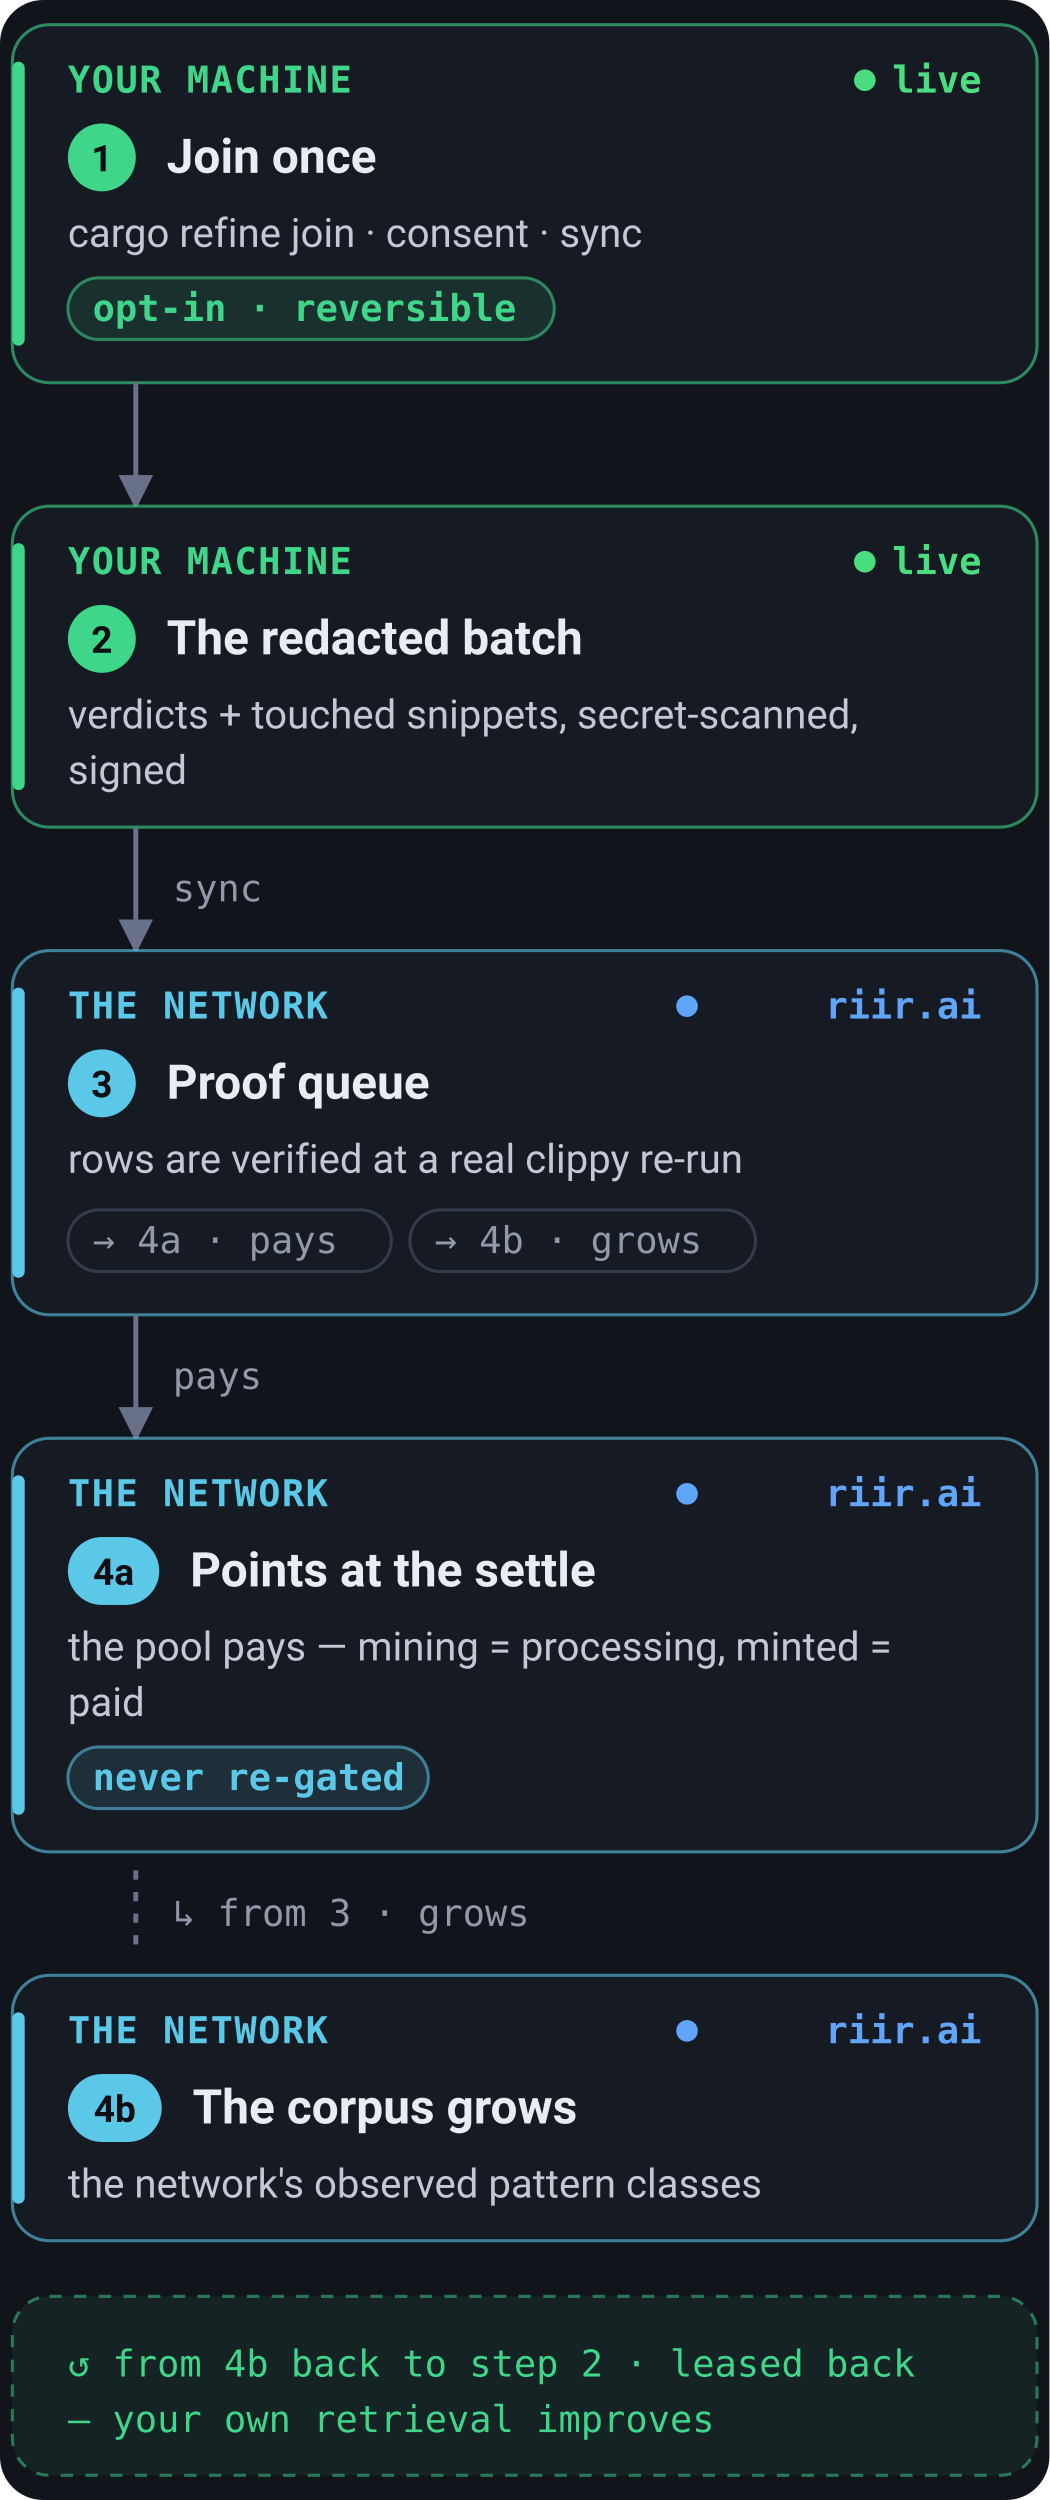
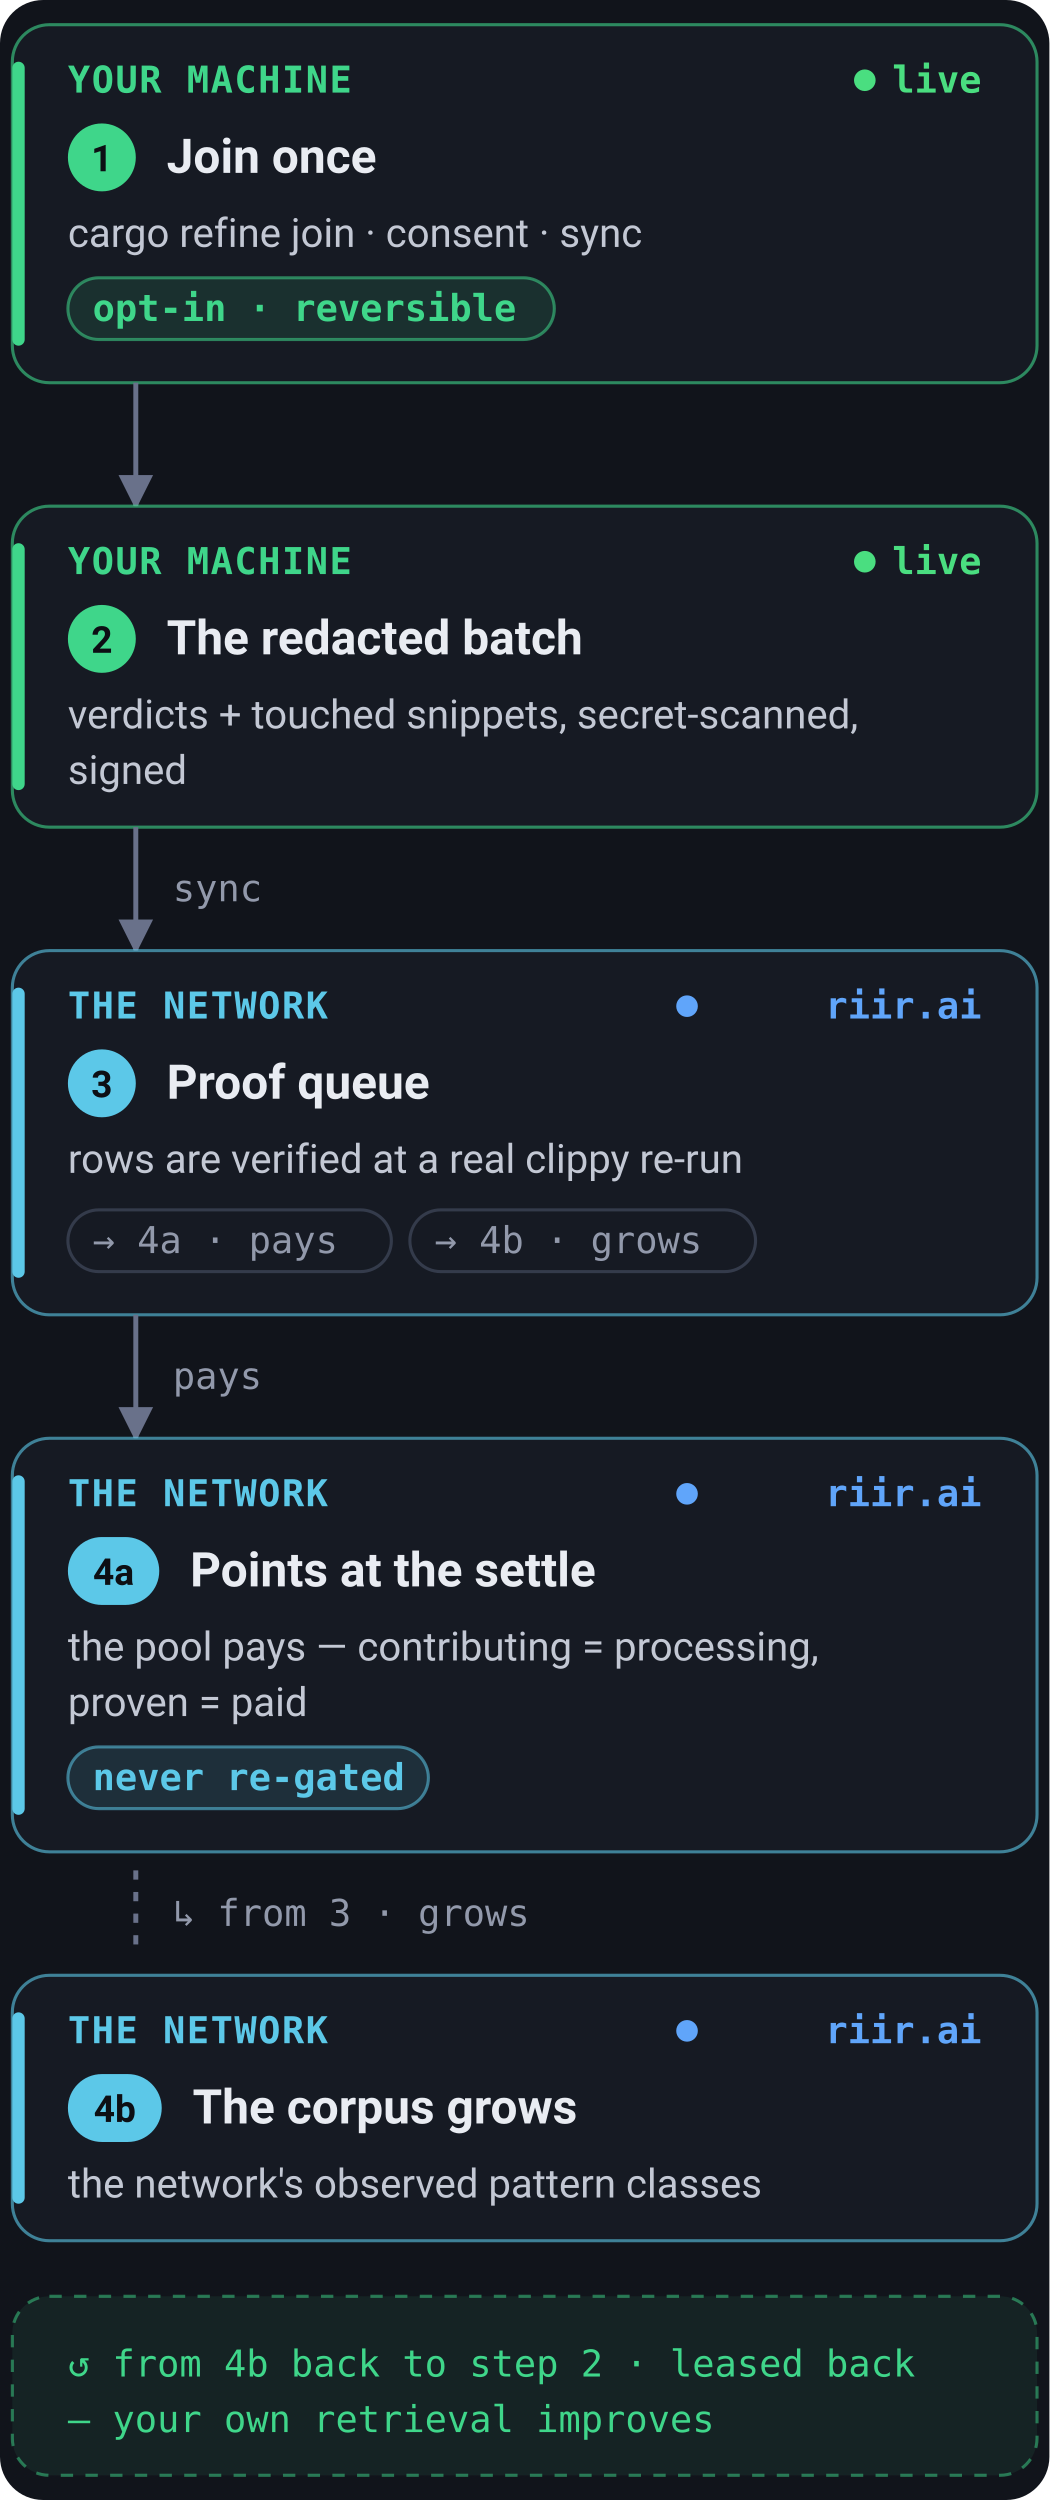
<svg xmlns="http://www.w3.org/2000/svg" id="role-miner-flow-m" data-gfflow="1" viewBox="0 0 340 810" width="340" height="810" role="img" aria-labelledby="role-miner-flow-m-t role-miner-flow-m-d">
  <style>#role-miner-flow-m .k{font:600 12px ui-monospace,SFMono-Regular,Menlo,Consolas,monospace;letter-spacing:.04em}#role-miner-flow-m .t{font:700 15.5px ui-sans-serif,system-ui,-apple-system,"Segoe UI",Roboto,"Helvetica Neue",Arial,sans-serif;fill:#e9ecf2}#role-miner-flow-m .d{font:400 13px ui-sans-serif,system-ui,-apple-system,"Segoe UI",Roboto,"Helvetica Neue",Arial,sans-serif;fill:#c3c8d4}#role-miner-flow-m .n{font:700 12px ui-sans-serif,system-ui,-apple-system,"Segoe UI",Roboto,"Helvetica Neue",Arial,sans-serif;fill:#0d0f14}#role-miner-flow-m .s{font:600 12px ui-monospace,SFMono-Regular,Menlo,Consolas,monospace}#role-miner-flow-m .el{font:500 12px ui-monospace,SFMono-Regular,Menlo,Consolas,monospace;fill:#9299ab}#role-miner-flow-m .e{fill:none;stroke-width:1.6}</style>
  <defs>
    <marker id="role-miner-flow-m-a0" viewBox="0 0 10 10" refX="9" refY="5" markerWidth="7" markerHeight="7" orient="auto-start-reverse">
      <path d="M0,0 L10,5 L0,10 z" fill="#69718a" />
    </marker>
  </defs>
  <rect width="340" height="810" rx="14" fill="#11141b" />
  <g data-step="join" data-n="1">
    <rect class="gf-cb" x="4" y="8" width="332" height="116" rx="12" fill="#161a23" stroke="#3fd68a" stroke-opacity=".6" />
    <rect x="4" y="20" width="4" height="92" rx="2" fill="#3fd68a" />
    <text x="22" y="30" class="k" fill="#3fd68a">YOUR MACHINE</text>
    <circle cx="280.2" cy="26" r="3.5" fill="#4ade80" />
    <text x="318" y="30" text-anchor="end" class="s" fill="#4ade80">live</text>
    <circle cx="33" cy="51" r="11" fill="#3fd68a" />
    <text x="33" y="55.5" text-anchor="middle" class="n">1</text>
    <text x="54" y="56" class="t">Join once</text>
    <text x="22" y="80" class="d">cargo refine join · consent · sync</text>
    <rect x="22" y="90" width="157.6" height="20" rx="10" fill="#3fd68a" fill-opacity=".12" stroke="#3fd68a" stroke-opacity=".55" />
    <text x="30" y="104" class="s" fill="#3fd68a">opt-in · reversible</text>
  </g>
  <g data-edge="join-&gt;bat">
    <path class="e" d="M44,124 V164" stroke="#69718a" marker-end="url(#role-miner-flow-m-a0)" />
  </g>
  <g data-step="bat" data-n="2">
    <rect class="gf-cb" x="4" y="164" width="332" height="104" rx="12" fill="#161a23" stroke="#3fd68a" stroke-opacity=".6" />
    <rect x="4" y="176" width="4" height="80" rx="2" fill="#3fd68a" />
    <text x="22" y="186" class="k" fill="#3fd68a">YOUR MACHINE</text>
    <circle cx="280.2" cy="182" r="3.5" fill="#4ade80" />
    <text x="318" y="186" text-anchor="end" class="s" fill="#4ade80">live</text>
    <circle cx="33" cy="207" r="11" fill="#3fd68a" />
    <text x="33" y="211.5" text-anchor="middle" class="n">2</text>
    <text x="54" y="212" class="t">The redacted batch</text>
    <text x="22" y="236" class="d">verdicts + touched snippets, secret-scanned,</text>
    <text x="22" y="254" class="d">signed</text>
  </g>
  <g data-edge="bat-&gt;proof">
    <path class="e" d="M44,268 V308" stroke="#69718a" marker-end="url(#role-miner-flow-m-a0)" />
    <text class="el" x="56" y="292">sync</text>
  </g>
  <g data-step="proof" data-n="3">
    <rect class="gf-cb" x="4" y="308" width="332" height="118" rx="12" fill="#161a23" stroke="#5cc8e8" stroke-opacity=".6" />
    <rect x="4" y="320" width="4" height="94" rx="2" fill="#5cc8e8" />
    <text x="22" y="330" class="k" fill="#5cc8e8">THE NETWORK</text>
    <circle cx="222.6" cy="326" r="3.5" fill="#60a5fa" />
    <text x="318" y="330" text-anchor="end" class="s" fill="#60a5fa">riir.ai</text>
    <circle cx="33" cy="351" r="11" fill="#5cc8e8" />
    <text x="33" y="355.5" text-anchor="middle" class="n">3</text>
    <text x="54" y="356" class="t">Proof queue</text>
    <text x="22" y="380" class="d">rows are verified at a real clippy re-run</text>
    <rect x="22" y="392" width="104.8" height="20" rx="10" fill="none" stroke="#343b4b" />
    <text x="30" y="406" class="el">→ 4a · pays</text>
    <rect x="132.8" y="392" width="112" height="20" rx="10" fill="none" stroke="#343b4b" />
    <text x="140.8" y="406" class="el">→ 4b · grows</text>
  </g>
  <g data-edge="proof-&gt;pay">
    <path class="e" d="M44,426 V466" stroke="#69718a" marker-end="url(#role-miner-flow-m-a0)" />
    <text class="el" x="56" y="450">pays</text>
  </g>
  <g data-step="pay" data-n="4a">
    <rect class="gf-cb" x="4" y="466" width="332" height="134" rx="12" fill="#161a23" stroke="#5cc8e8" stroke-opacity=".6" />
    <rect x="4" y="478" width="4" height="110" rx="2" fill="#5cc8e8" />
    <text x="22" y="488" class="k" fill="#5cc8e8">THE NETWORK</text>
    <circle cx="222.6" cy="484" r="3.5" fill="#60a5fa" />
    <text x="318" y="488" text-anchor="end" class="s" fill="#60a5fa">riir.ai</text>
    <rect x="22" y="498" width="29.6" height="22" rx="11" fill="#5cc8e8" />
    <text x="36.8" y="513.5" text-anchor="middle" class="n">4a</text>
    <text x="61.6" y="514" class="t">Points at the settle</text>
-     <text x="22" y="538" class="d">the pool pays — mining = processing, minted =</text>
-     <text x="22" y="556" class="d">paid</text>
+     <text x="22" y="538" class="d">the pool pays — contributing = processing,</text>
+     <text x="22" y="556" class="d">proven = paid</text>
    <rect x="22" y="566" width="116.8" height="20" rx="10" fill="#5cc8e8" fill-opacity=".12" stroke="#5cc8e8" stroke-opacity=".55" />
    <text x="30" y="580" class="s" fill="#5cc8e8">never re-gated</text>
  </g>
  <g data-edge="proof-&gt;grow">
    <path class="e" d="M44,606 V634" stroke="#69718a" stroke-dasharray="3 4" />
    <text class="el" x="56" y="624">↳ from 3 · grows</text>
  </g>
  <g data-step="grow" data-n="4b">
    <rect class="gf-cb" x="4" y="640" width="332" height="86" rx="12" fill="#161a23" stroke="#5cc8e8" stroke-opacity=".6" />
    <rect x="4" y="652" width="4" height="62" rx="2" fill="#5cc8e8" />
    <text x="22" y="662" class="k" fill="#5cc8e8">THE NETWORK</text>
    <circle cx="222.6" cy="658" r="3.5" fill="#60a5fa" />
    <text x="318" y="662" text-anchor="end" class="s" fill="#60a5fa">riir.ai</text>
    <rect x="22" y="672" width="30.4" height="22" rx="11" fill="#5cc8e8" />
    <text x="37.2" y="687.5" text-anchor="middle" class="n">4b</text>
    <text x="62.4" y="688" class="t">The corpus grows</text>
    <text x="22" y="712" class="d">the network's observed pattern classes</text>
  </g>
  <g data-edge="grow-&gt;bat">
    <rect x="4" y="744" width="332" height="58" rx="12" fill="#3fd68a" fill-opacity=".08" stroke="#3fd68a" stroke-opacity=".5" stroke-dasharray="4 4" />
    <text x="22" y="770" class="el" style="fill:#3fd68a">↺ from 4b back to step 2 · leased back</text>
    <text x="22" y="788" class="el" style="fill:#3fd68a">— your own retrieval improves</text>
  </g>
</svg>
